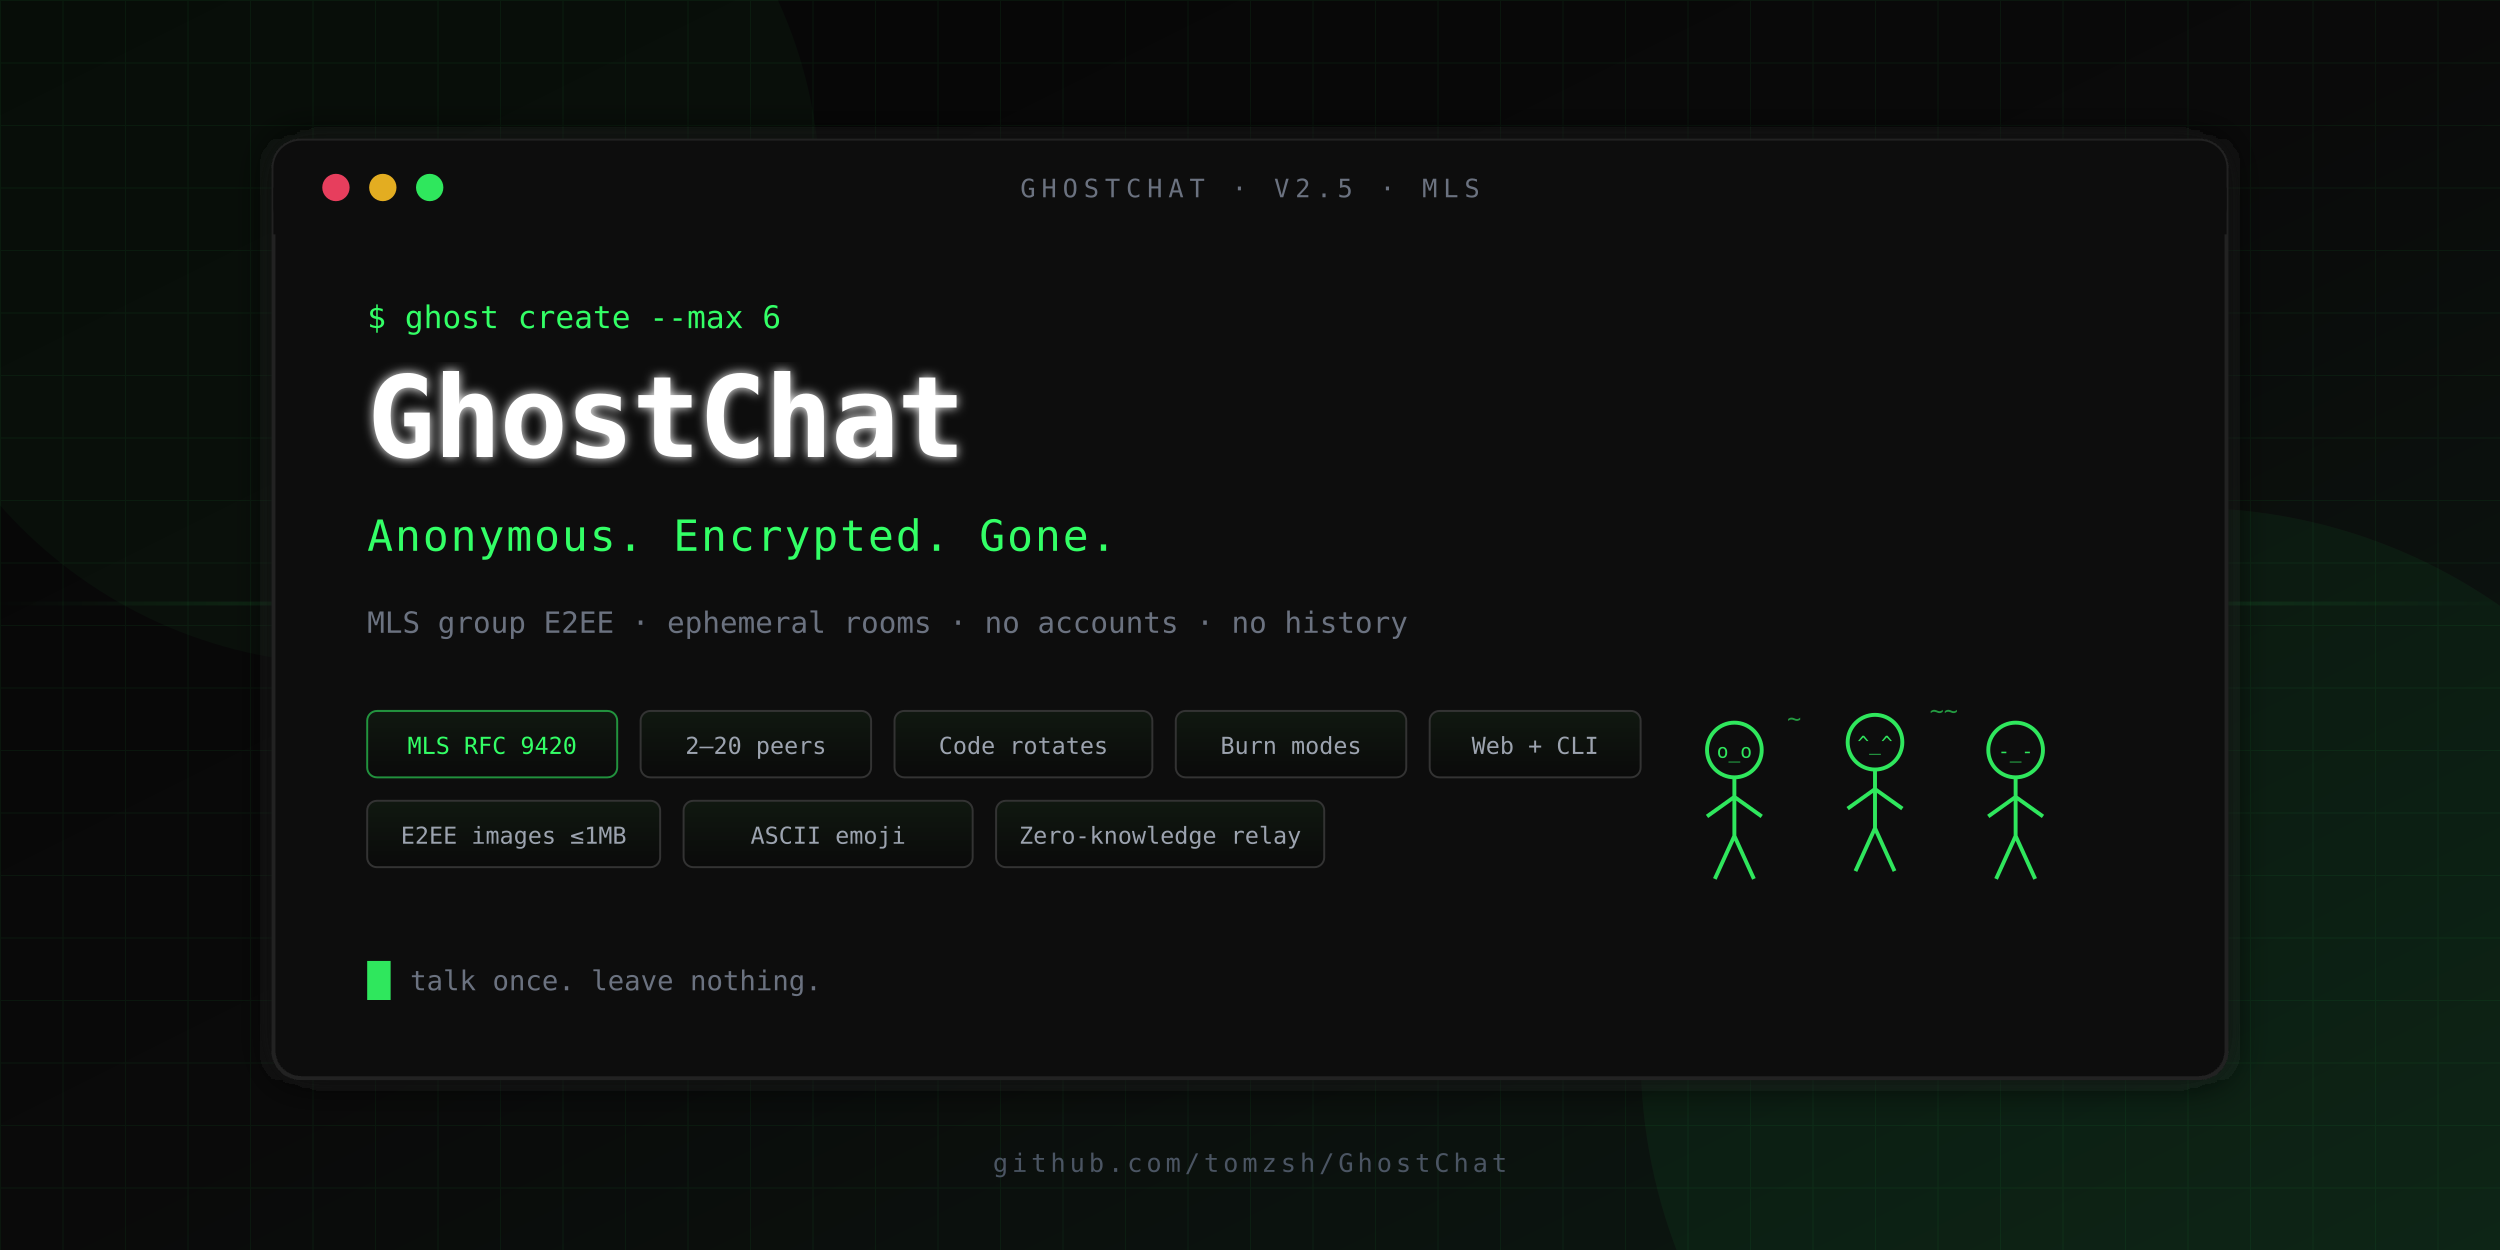
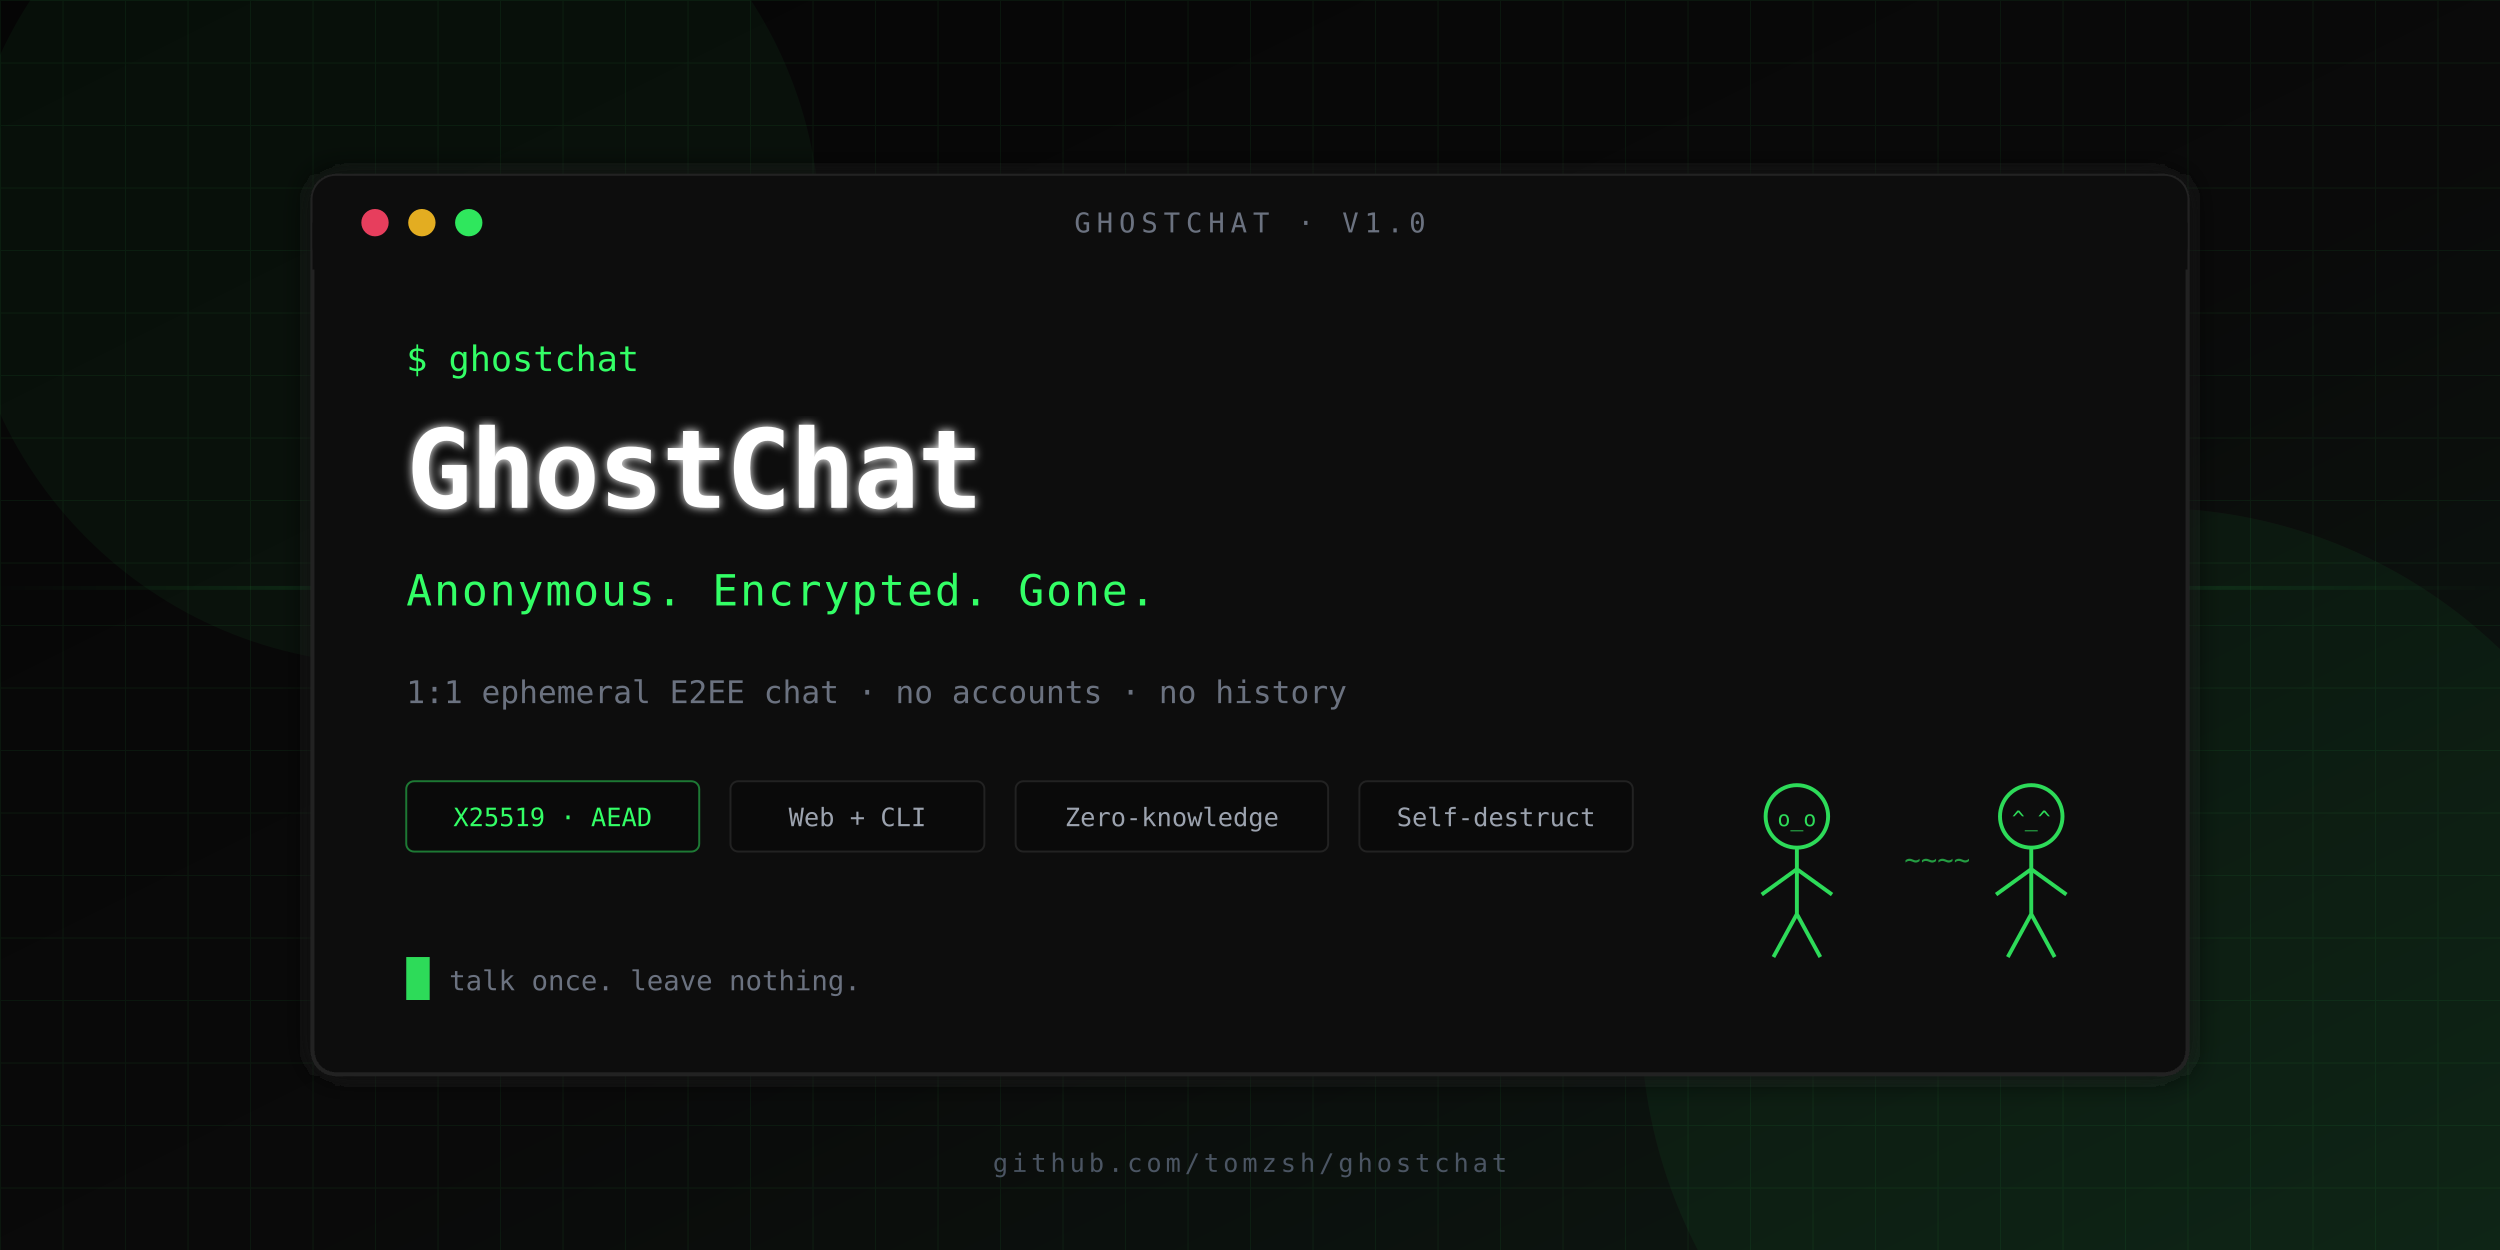
- <svg xmlns="http://www.w3.org/2000/svg" width="1280" height="640" viewBox="0 0 1280 640" role="img" aria-label="GhostChat — Anonymous Ephemeral MLS E2EE Chat">
+ <svg xmlns="http://www.w3.org/2000/svg" width="1280" height="640" viewBox="0 0 1280 640" role="img" aria-label="GhostChat — Anonymous Ephemeral E2EE Chat">
  <defs>
    <linearGradient id="bg" x1="0%" y1="0%" x2="100%" y2="100%">
      <stop offset="0%" stop-color="#050505" />
-       <stop offset="50%" stop-color="#0a0a0a" />
-       <stop offset="100%" stop-color="#0c1a12" />
+       <stop offset="55%" stop-color="#0a0a0a" />
+       <stop offset="100%" stop-color="#0d1a12" />
    </linearGradient>
    <linearGradient id="glow" x1="0%" y1="50%" x2="100%" y2="50%">
      <stop offset="0%" stop-color="#33ff66" stop-opacity="0" />
-       <stop offset="50%" stop-color="#33ff66" stop-opacity="0.4" />
+       <stop offset="50%" stop-color="#33ff66" stop-opacity="0.35" />
      <stop offset="100%" stop-color="#33ff66" stop-opacity="0" />
    </linearGradient>
-     <linearGradient id="chipFill" x1="0%" y1="0%" x2="0%" y2="100%">
-       <stop offset="0%" stop-color="#101810" />
-       <stop offset="100%" stop-color="#0a0a0a" />
-     </linearGradient>
    <pattern id="grid" width="32" height="32" patternUnits="userSpaceOnUse">
-       <path d="M32 0H0V32" fill="none" stroke="#33ff66" stroke-opacity="0.055" stroke-width="1" />
+       <path d="M32 0H0V32" fill="none" stroke="#33ff66" stroke-opacity="0.06" stroke-width="1" />
    </pattern>
    <filter id="softGlow" x="-20%" y="-20%" width="140%" height="140%">
-       <feGaussianBlur stdDeviation="10" result="b" />
+       <feGaussianBlur stdDeviation="8" result="b" />
      <feMerge>
        <feMergeNode in="b" />
        <feMergeNode in="SourceGraphic" />
      </feMerge>
    </filter>
    <filter id="titleGlow" x="-10%" y="-10%" width="120%" height="120%">
-       <feGaussianBlur stdDeviation="2.8" result="b" />
+       <feGaussianBlur stdDeviation="2.5" result="b" />
      <feMerge>
        <feMergeNode in="b" />
        <feMergeNode in="SourceGraphic" />
      </feMerge>
    </filter>
  </defs>
  <rect width="1280" height="640" fill="url(#bg)" />
  <rect width="1280" height="640" fill="url(#grid)" />
-   <circle cx="180" cy="100" r="240" fill="#33ff66" opacity="0.035" />
-   <circle cx="1120" cy="540" r="280" fill="#33ff66" opacity="0.05" />
-   <rect x="0" y="308" width="1280" height="2" fill="url(#glow)" />
-   <g transform="translate(140, 72)">
-     <rect x="0" y="0" width="1000" height="480" rx="14" fill="#111111" stroke="#222222" stroke-width="2" filter="url(#softGlow)" />
-     <rect x="0" y="0" width="1000" height="48" rx="14" fill="#0d0d0d" />
-     <rect x="0" y="24" width="1000" height="24" fill="#0d0d0d" />
+   <circle cx="200" cy="120" r="220" fill="#33ff66" opacity="0.04" />
+   <circle cx="1100" cy="520" r="260" fill="#33ff66" opacity="0.05" />
+   <rect x="0" y="300" width="1280" height="2" fill="url(#glow)" />
+   <g transform="translate(160, 90)">
+     <rect x="0" y="0" width="960" height="460" rx="12" fill="#111111" stroke="#222222" stroke-width="2" filter="url(#softGlow)" />
+     <rect x="0" y="0" width="960" height="48" rx="12" fill="#0d0d0d" />
+     <rect x="0" y="24" width="960" height="24" fill="#0d0d0d" />
    <circle cx="32" cy="24" r="7" fill="#ff4466" opacity="0.9" />
    <circle cx="56" cy="24" r="7" fill="#fbbf24" opacity="0.9" />
    <circle cx="80" cy="24" r="7" fill="#33ff66" opacity="0.9" />
-     <text x="500" y="29" text-anchor="middle" font-family="ui-monospace, SFMono-Regular, Menlo, Monaco, Consolas, monospace" font-size="13" fill="#6b7280" letter-spacing="3">GHOSTCHAT · V2.5 · MLS</text>
-     <text x="48" y="96" font-family="ui-monospace, SFMono-Regular, Menlo, Monaco, Consolas, monospace" font-size="16" fill="#33ff66">$ ghost create --max 6</text>
-     <text x="48" y="162" font-family="ui-monospace, SFMono-Regular, Menlo, Monaco, Consolas, monospace" font-size="58" font-weight="700" fill="#ffffff" filter="url(#titleGlow)" letter-spacing="-1">GhostChat</text>
-     <text x="48" y="210" font-family="ui-monospace, SFMono-Regular, Menlo, Monaco, Consolas, monospace" font-size="22" fill="#33ff66" letter-spacing="1">Anonymous. Encrypted. Gone.</text>
-     <text x="48" y="252" font-family="ui-monospace, SFMono-Regular, Menlo, Monaco, Consolas, monospace" font-size="15" fill="#6b7280">MLS group E2EE · ephemeral rooms · no accounts · no history</text>
-     <g transform="translate(48, 292)" font-family="ui-monospace, SFMono-Regular, Menlo, Monaco, Consolas, monospace" font-size="12">
-       <rect x="0" y="0" width="128" height="34" rx="5" fill="url(#chipFill)" stroke="#33ff66" stroke-opacity="0.55" />
-       <text x="64" y="22" text-anchor="middle" fill="#33ff66">MLS RFC 9420</text>
-       <rect x="140" y="0" width="118" height="34" rx="5" fill="url(#chipFill)" stroke="#333" />
-       <text x="199" y="22" text-anchor="middle" fill="#9ca3af">2–20 peers</text>
-       <rect x="270" y="0" width="132" height="34" rx="5" fill="url(#chipFill)" stroke="#333" />
-       <text x="336" y="22" text-anchor="middle" fill="#9ca3af">Code rotates</text>
-       <rect x="414" y="0" width="118" height="34" rx="5" fill="url(#chipFill)" stroke="#333" />
-       <text x="473" y="22" text-anchor="middle" fill="#9ca3af">Burn modes</text>
-       <rect x="544" y="0" width="108" height="34" rx="5" fill="url(#chipFill)" stroke="#333" />
-       <text x="598" y="22" text-anchor="middle" fill="#9ca3af">Web + CLI</text>
+     <text x="480" y="29" text-anchor="middle" font-family="ui-monospace, SFMono-Regular, Menlo, Monaco, Consolas, monospace" font-size="14" fill="#6b7280" letter-spacing="3">GHOSTCHAT · V1.0</text>
+     <text x="48" y="100" font-family="ui-monospace, SFMono-Regular, Menlo, Monaco, Consolas, monospace" font-size="18" fill="#33ff66">$ ghostchat</text>
+     <text x="48" y="170" font-family="ui-monospace, SFMono-Regular, Menlo, Monaco, Consolas, monospace" font-size="56" font-weight="700" fill="#ffffff" filter="url(#titleGlow)" letter-spacing="-1">GhostChat</text>
+     <text x="48" y="220" font-family="ui-monospace, SFMono-Regular, Menlo, Monaco, Consolas, monospace" font-size="22" fill="#33ff66" letter-spacing="1">Anonymous. Encrypted. Gone.</text>
+     <text x="48" y="270" font-family="ui-monospace, SFMono-Regular, Menlo, Monaco, Consolas, monospace" font-size="16" fill="#6b7280">1:1 ephemeral E2EE chat · no accounts · no history</text>
+     <g transform="translate(48, 310)" font-family="ui-monospace, SFMono-Regular, Menlo, Monaco, Consolas, monospace" font-size="13">
+       <rect x="0" y="0" width="150" height="36" rx="4" fill="#0a0a0a" stroke="#33ff66" stroke-opacity="0.45" />
+       <text x="75" y="23" text-anchor="middle" fill="#33ff66">X25519 · AEAD</text>
+       <rect x="166" y="0" width="130" height="36" rx="4" fill="#0a0a0a" stroke="#222" />
+       <text x="231" y="23" text-anchor="middle" fill="#9ca3af">Web + CLI</text>
+       <rect x="312" y="0" width="160" height="36" rx="4" fill="#0a0a0a" stroke="#222" />
+       <text x="392" y="23" text-anchor="middle" fill="#9ca3af">Zero-knowledge</text>
+       <rect x="488" y="0" width="140" height="36" rx="4" fill="#0a0a0a" stroke="#222" />
+       <text x="558" y="23" text-anchor="middle" fill="#9ca3af">Self-destruct</text>
    </g>
-     <g transform="translate(48, 338)" font-family="ui-monospace, SFMono-Regular, Menlo, Monaco, Consolas, monospace" font-size="12">
-       <rect x="0" y="0" width="150" height="34" rx="5" fill="url(#chipFill)" stroke="#333" />
-       <text x="75" y="22" text-anchor="middle" fill="#9ca3af">E2EE images ≤1MB</text>
-       <rect x="162" y="0" width="148" height="34" rx="5" fill="url(#chipFill)" stroke="#333" />
-       <text x="236" y="22" text-anchor="middle" fill="#9ca3af">ASCII emoji</text>
-       <rect x="322" y="0" width="168" height="34" rx="5" fill="url(#chipFill)" stroke="#333" />
-       <text x="406" y="22" text-anchor="middle" fill="#9ca3af">Zero-knowledge relay</text>
+     <g transform="translate(720, 300)" fill="none" stroke="#33ff66" stroke-width="2" opacity="0.85" font-family="ui-monospace, SFMono-Regular, Menlo, Monaco, Consolas, monospace">
+       <circle cx="40" cy="28" r="16" stroke="#33ff66" />
+       <text x="40" y="33" text-anchor="middle" font-size="11" fill="#33ff66" stroke="none">o_o</text>
+       <path d="M40 44 L40 78 M40 55 L22 68 M40 55 L58 68 M40 78 L28 100 M40 78 L52 100" />
+       <text x="95" y="55" font-size="14" fill="#33ff66" stroke="none" opacity="0.7">~~~~</text>
+       <circle cx="160" cy="28" r="16" stroke="#33ff66" />
+       <text x="160" y="33" text-anchor="middle" font-size="11" fill="#33ff66" stroke="none">^_^</text>
+       <path d="M160 44 L160 78 M160 55 L142 68 M160 55 L178 68 M160 78 L148 100 M160 78 L172 100" />
    </g>
-     <g transform="translate(720, 288)" fill="none" stroke="#33ff66" stroke-width="2" opacity="0.9" font-family="ui-monospace, SFMono-Regular, Menlo, Monaco, Consolas, monospace">
-       <circle cx="28" cy="24" r="14" stroke="#33ff66" />
-       <text x="28" y="28" text-anchor="middle" font-size="10" fill="#33ff66" stroke="none">o_o</text>
-       <path d="M28 38 L28 68 M28 48 L14 58 M28 48 L42 58 M28 68 L18 90 M28 68 L38 90" />
-       <circle cx="100" cy="20" r="14" stroke="#33ff66" />
-       <text x="100" y="24" text-anchor="middle" font-size="10" fill="#33ff66" stroke="none">^_^</text>
-       <path d="M100 34 L100 64 M100 44 L86 54 M100 44 L114 54 M100 64 L90 86 M100 64 L110 86" />
-       <circle cx="172" cy="24" r="14" stroke="#33ff66" />
-       <text x="172" y="28" text-anchor="middle" font-size="10" fill="#33ff66" stroke="none">-_-</text>
-       <path d="M172 38 L172 68 M172 48 L158 58 M172 48 L186 58 M172 68 L162 90 M172 68 L182 90" />
-       <text x="55" y="12" font-size="12" fill="#33ff66" stroke="none" opacity="0.65">~</text>
-       <text x="128" y="8" font-size="12" fill="#33ff66" stroke="none" opacity="0.65">~~</text>
-     </g>
-     <rect x="48" y="420" width="12" height="20" fill="#33ff66" opacity="0.9" />
-     <text x="70" y="435" font-family="ui-monospace, SFMono-Regular, Menlo, Monaco, Consolas, monospace" font-size="14" fill="#6b7280">talk once. leave nothing.</text>
+     <rect x="48" y="400" width="12" height="22" fill="#33ff66" opacity="0.85" />
+     <text x="70" y="417" font-family="ui-monospace, SFMono-Regular, Menlo, Monaco, Consolas, monospace" font-size="14" fill="#6b7280">talk once. leave nothing.</text>
  </g>
-   <text x="640" y="600" text-anchor="middle" font-family="ui-monospace, SFMono-Regular, Menlo, Monaco, Consolas, monospace" font-size="13" fill="#4b5563" letter-spacing="2">github.com/tomzsh/GhostChat</text>
+   <text x="640" y="600" text-anchor="middle" font-family="ui-monospace, SFMono-Regular, Menlo, Monaco, Consolas, monospace" font-size="13" fill="#4b5563" letter-spacing="2">github.com/tomzsh/ghostchat</text>
</svg>
